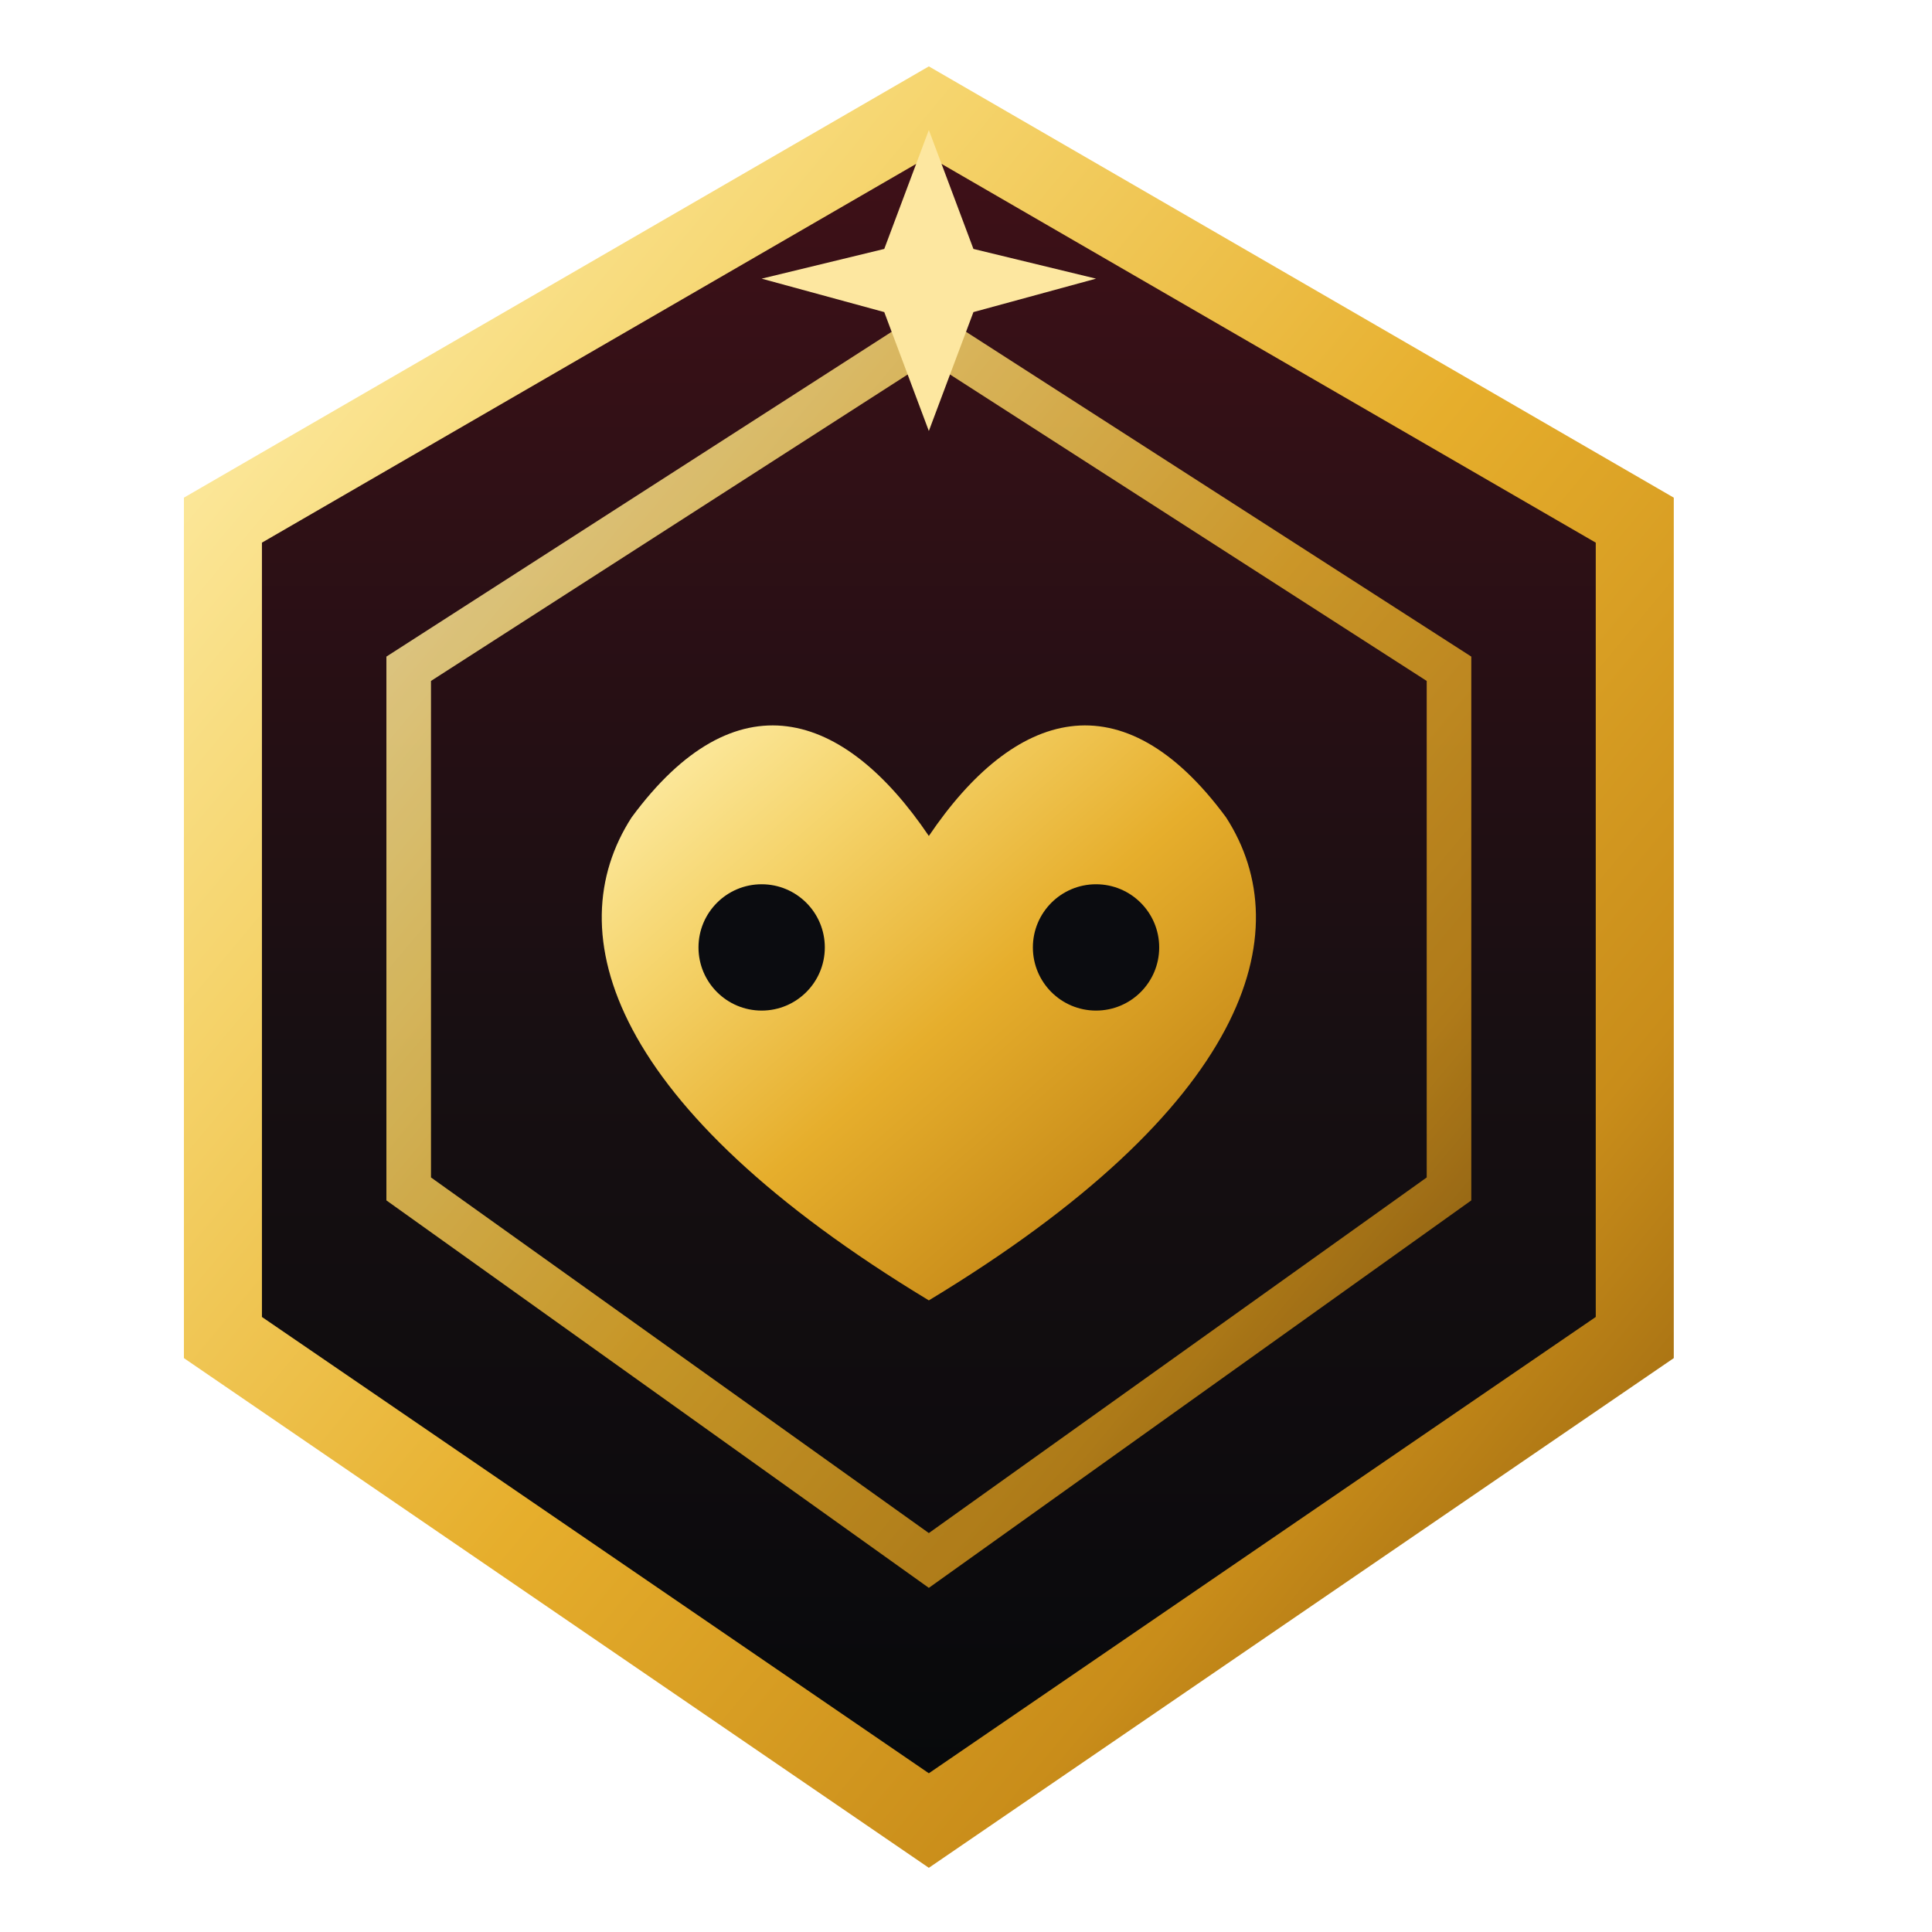
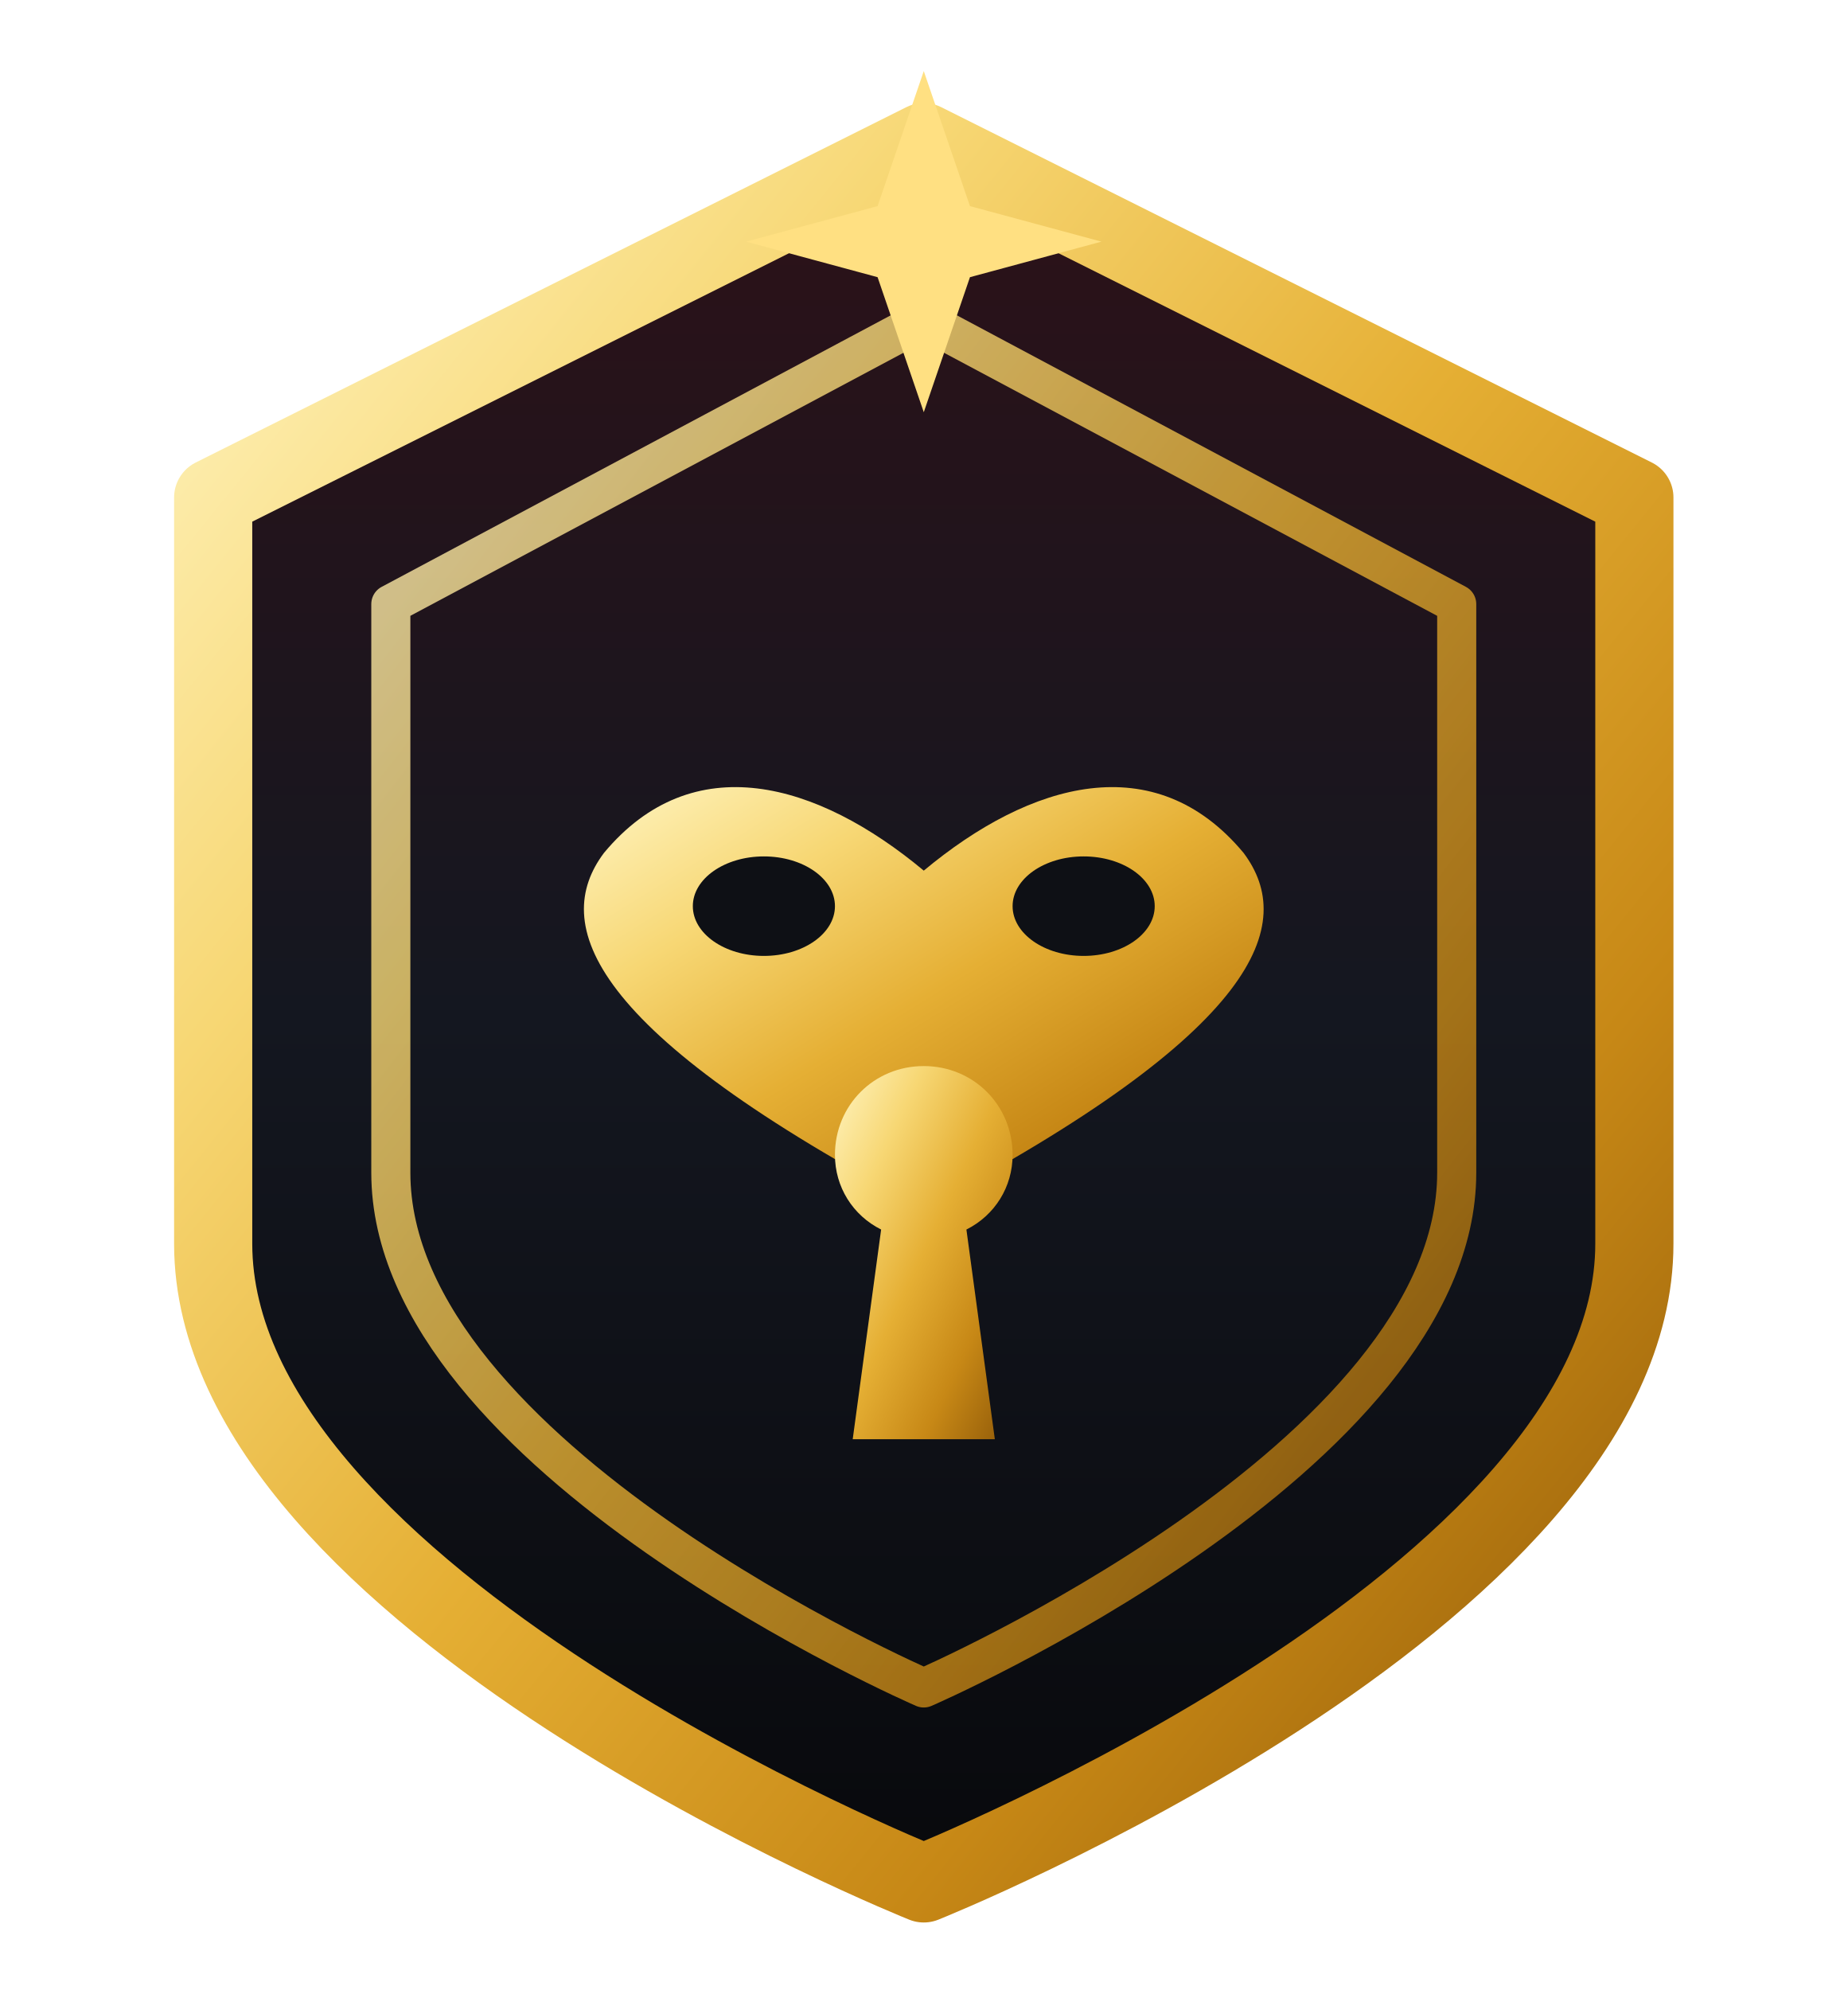
- <svg xmlns="http://www.w3.org/2000/svg" viewBox="0 0 52 52" fill="none" width="52" height="52">
+ <svg xmlns="http://www.w3.org/2000/svg" viewBox="0 0 52 56" fill="none" width="52" height="56">
  <defs>
    <linearGradient id="goldGrad" x1="0%" y1="0%" x2="100%" y2="100%">
-       <stop offset="0%" stop-color="#FFF2B3" />
-       <stop offset="26%" stop-color="#F5D36A" />
-       <stop offset="52%" stop-color="#E6AE2C" />
-       <stop offset="78%" stop-color="#C98D1A" />
-       <stop offset="100%" stop-color="#8A5A0D" />
+       <stop offset="0%" stop-color="#FFF5C2" />
+       <stop offset="25%" stop-color="#F7D774" />
+       <stop offset="50%" stop-color="#E5AF34" />
+       <stop offset="75%" stop-color="#C78816" />
+       <stop offset="100%" stop-color="#8F5908" />
    </linearGradient>
-     <linearGradient id="crestBg" x1="0%" y1="0%" x2="0%" y2="100%">
-       <stop offset="0%" stop-color="#401018" />
-       <stop offset="55%" stop-color="#170F12" />
-       <stop offset="100%" stop-color="#07090B" />
+     <linearGradient id="crestDarkBg" x1="0%" y1="0%" x2="0%" y2="100%">
+       <stop offset="0%" stop-color="#2D1118" />
+       <stop offset="50%" stop-color="#141720" />
+       <stop offset="100%" stop-color="#08090C" />
    </linearGradient>
  </defs>
-   <g transform="translate(1,1)">
-     <path d="M24 2 L43 13 L43 35 L24 48 L5 35 L5 13 Z" fill="url(#crestBg)" stroke="url(#goldGrad)" stroke-width="2.1" />
-     <path d="M24 8 L38 17 L38 31 L24 41 L10 31 L10 17 Z" fill="none" stroke="url(#goldGrad)" stroke-width="1.2" opacity="0.85" />
-     <path d="M16 21 C18.8 17.2 21.7 18.1 24 21.5 C26.3 18.1 29.2 17.2 32 21 C34 24.1 32.6 28.8 24 34 C15.4 28.8 14 24.1 16 21 Z" fill="url(#goldGrad)" />
-     <circle cx="19.5" cy="24.5" r="1.7" fill="#0B0C10" />
-     <circle cx="28.5" cy="24.5" r="1.7" fill="#0B0C10" />
-     <path d="M24 30 V38" stroke="url(#goldGrad)" stroke-width="2" stroke-linecap="round" />
-     <path d="M20.5 38 H27.5" stroke="url(#goldGrad)" stroke-width="2" stroke-linecap="round" />
-     <path d="M24 2.5 L25.2 5.7 L28.5 6.5 L25.2 7.4 L24 10.6 L22.8 7.4 L19.5 6.5 L22.8 5.7 Z" fill="#FDE7A0" />
+   <g transform="translate(2, 2)">
+     <path d="M24 2 L44 12 L44 33 C44 43 24 51 24 51 C24 51 4 43 4 33 L4 12 Z" fill="url(#crestDarkBg)" stroke="url(#goldGrad)" stroke-width="2.2" stroke-linejoin="round" />
+     <path d="M24 7 L39 15 L39 31 C39 39 24 45.5 24 45.5 C24 45.5 9 39 9 31 L9 15 Z" fill="none" stroke="url(#goldGrad)" stroke-width="1.1" opacity="0.8" stroke-linejoin="round" />
+     <path d="M15 22 C17.5 19 21 20 24 22.5 C27 20 30.5 19 33 22 C34.5 24 33.5 27 24 32 C14.5 27 13.5 24 15 22 Z" fill="url(#goldGrad)" />
+     <ellipse cx="19.5" cy="23.5" rx="2" ry="1.4" fill="#0E1015" />
+     <ellipse cx="28.5" cy="23.5" rx="2" ry="1.4" fill="#0E1015" />
+     <path d="M24 28 C22.6 28 21.5 29.1 21.5 30.5 C21.5 31.4 22 32.2 22.8 32.6 L22 38.5 H26 L25.2 32.6 C26 32.2 26.5 31.4 26.5 30.5 C26.5 29.1 25.4 28 24 28 Z" fill="url(#goldGrad)" />
+     <path d="M24 0 L25.3 3.8 L29 4.8 L25.3 5.8 L24 9.6 L22.7 5.8 L19 4.8 L22.7 3.8 Z" fill="#FFE082" />
  </g>
</svg>
